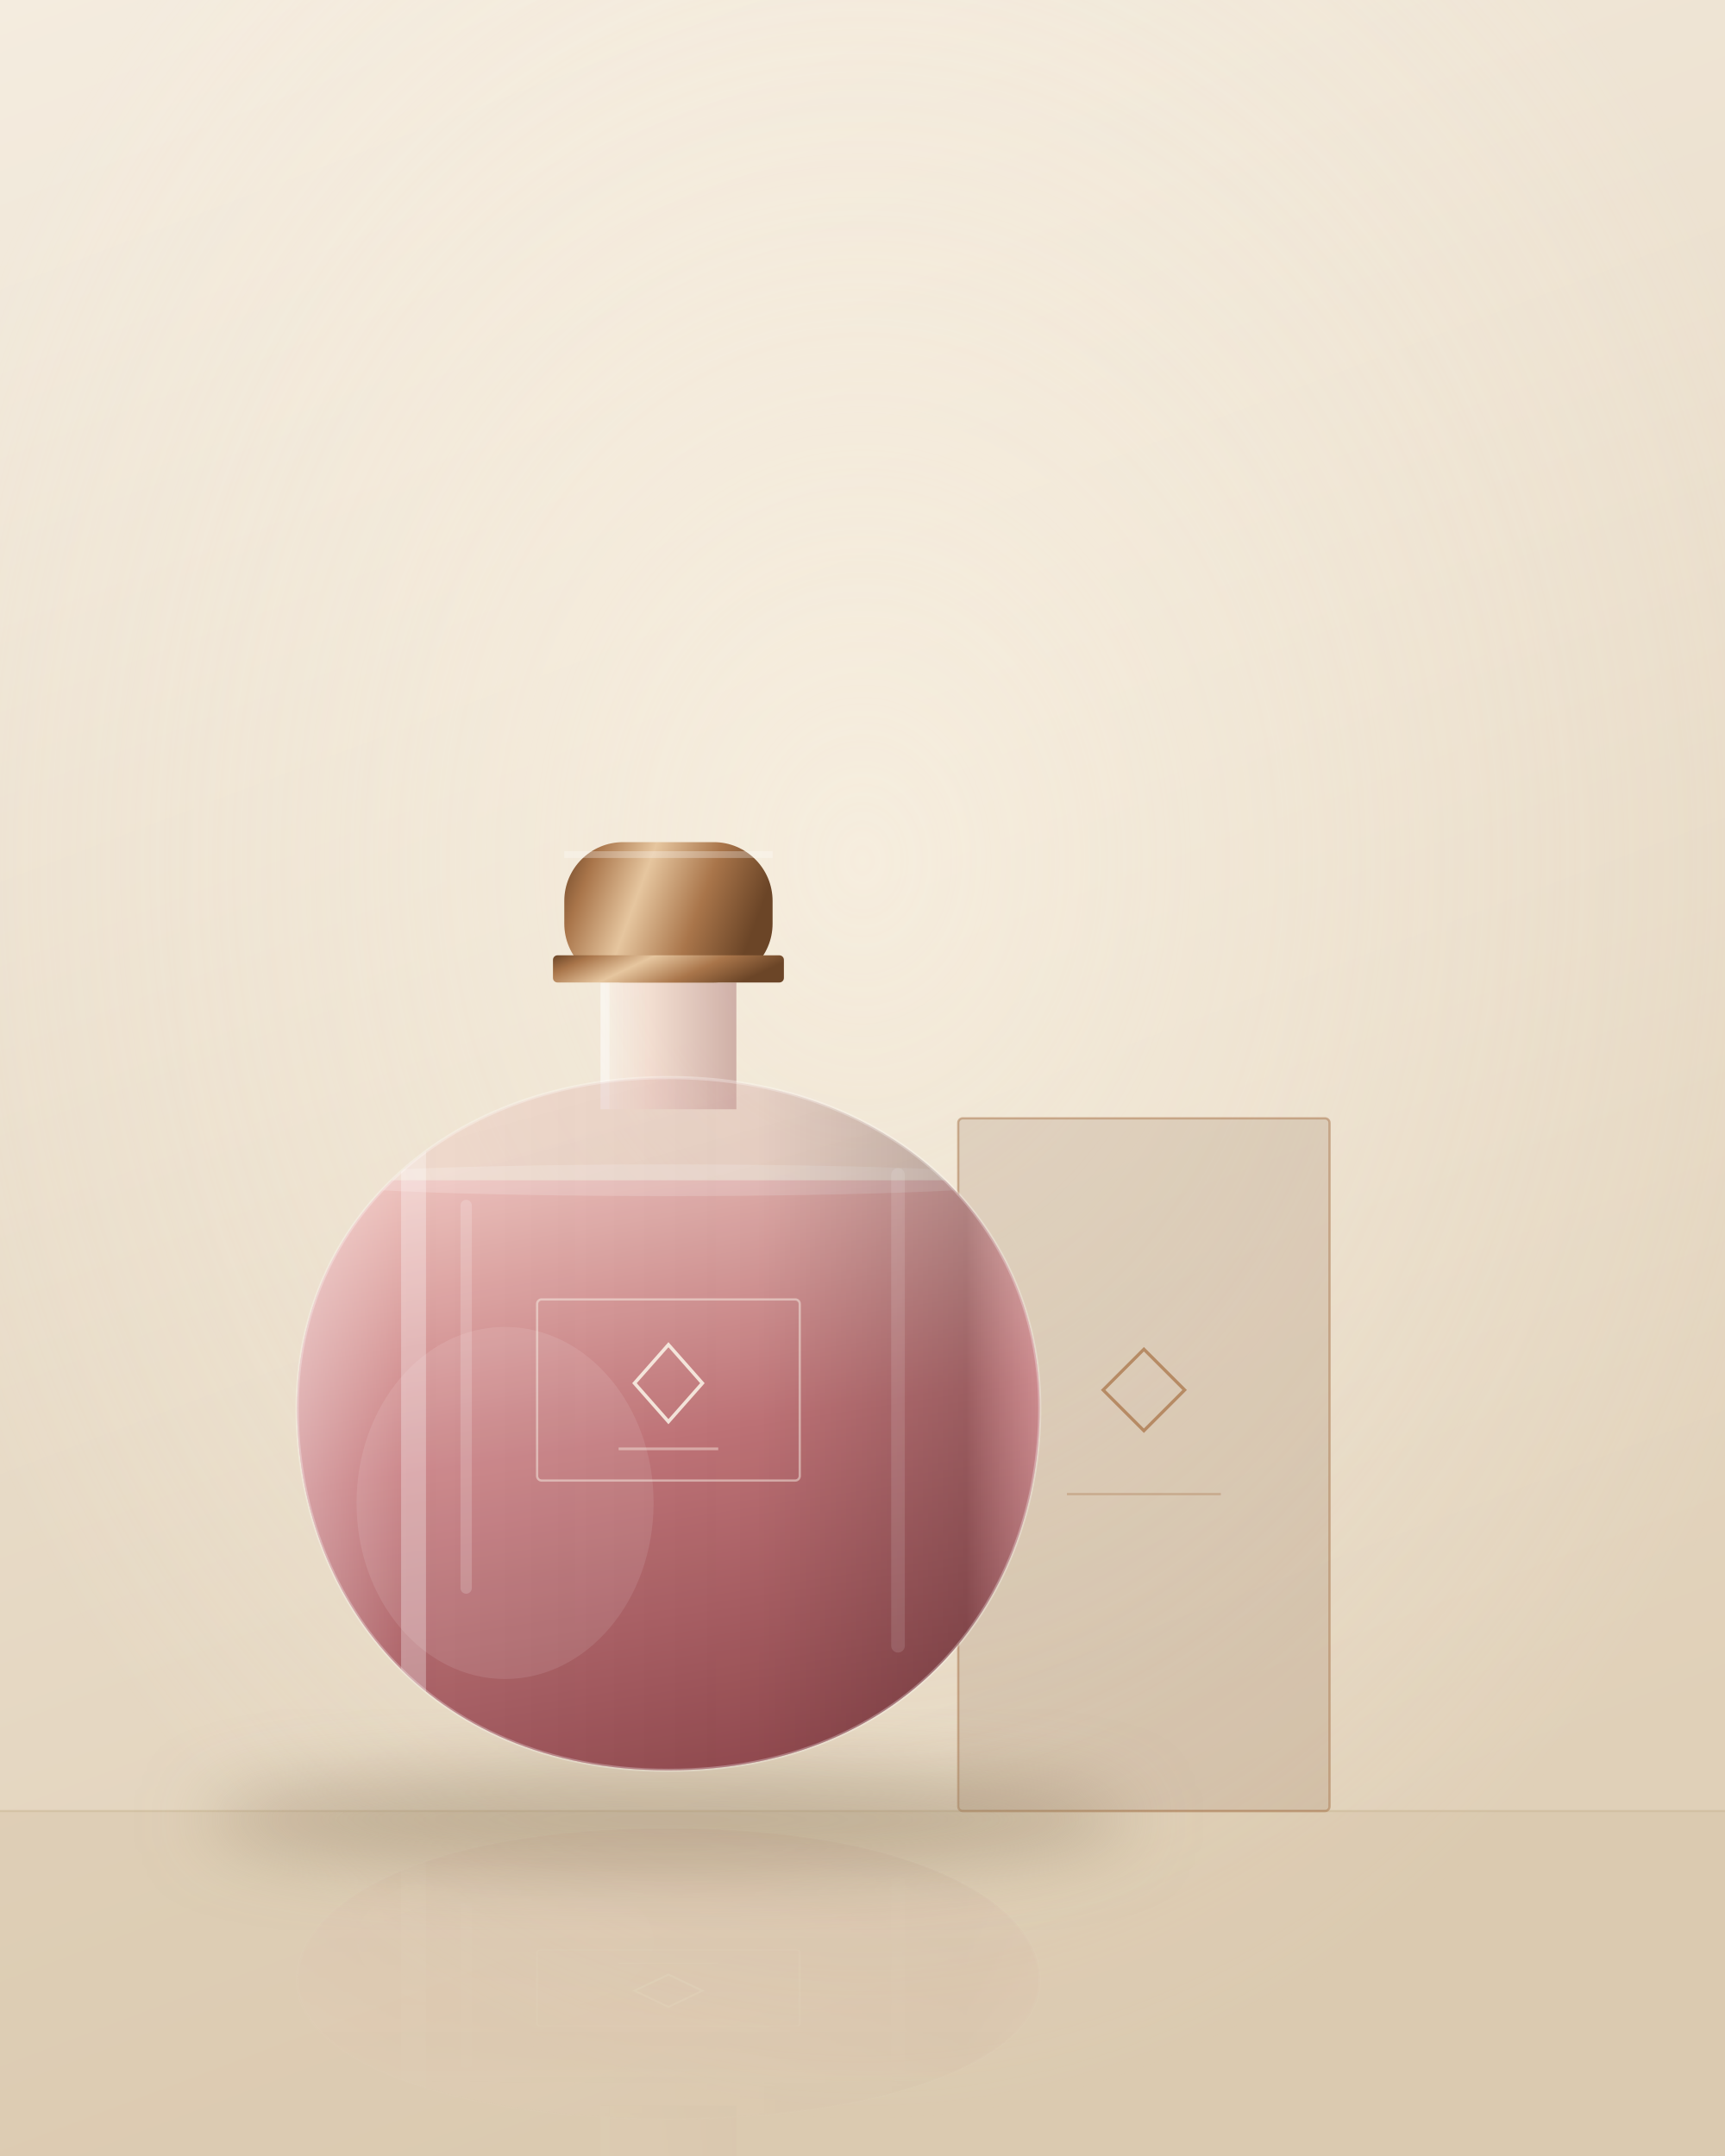
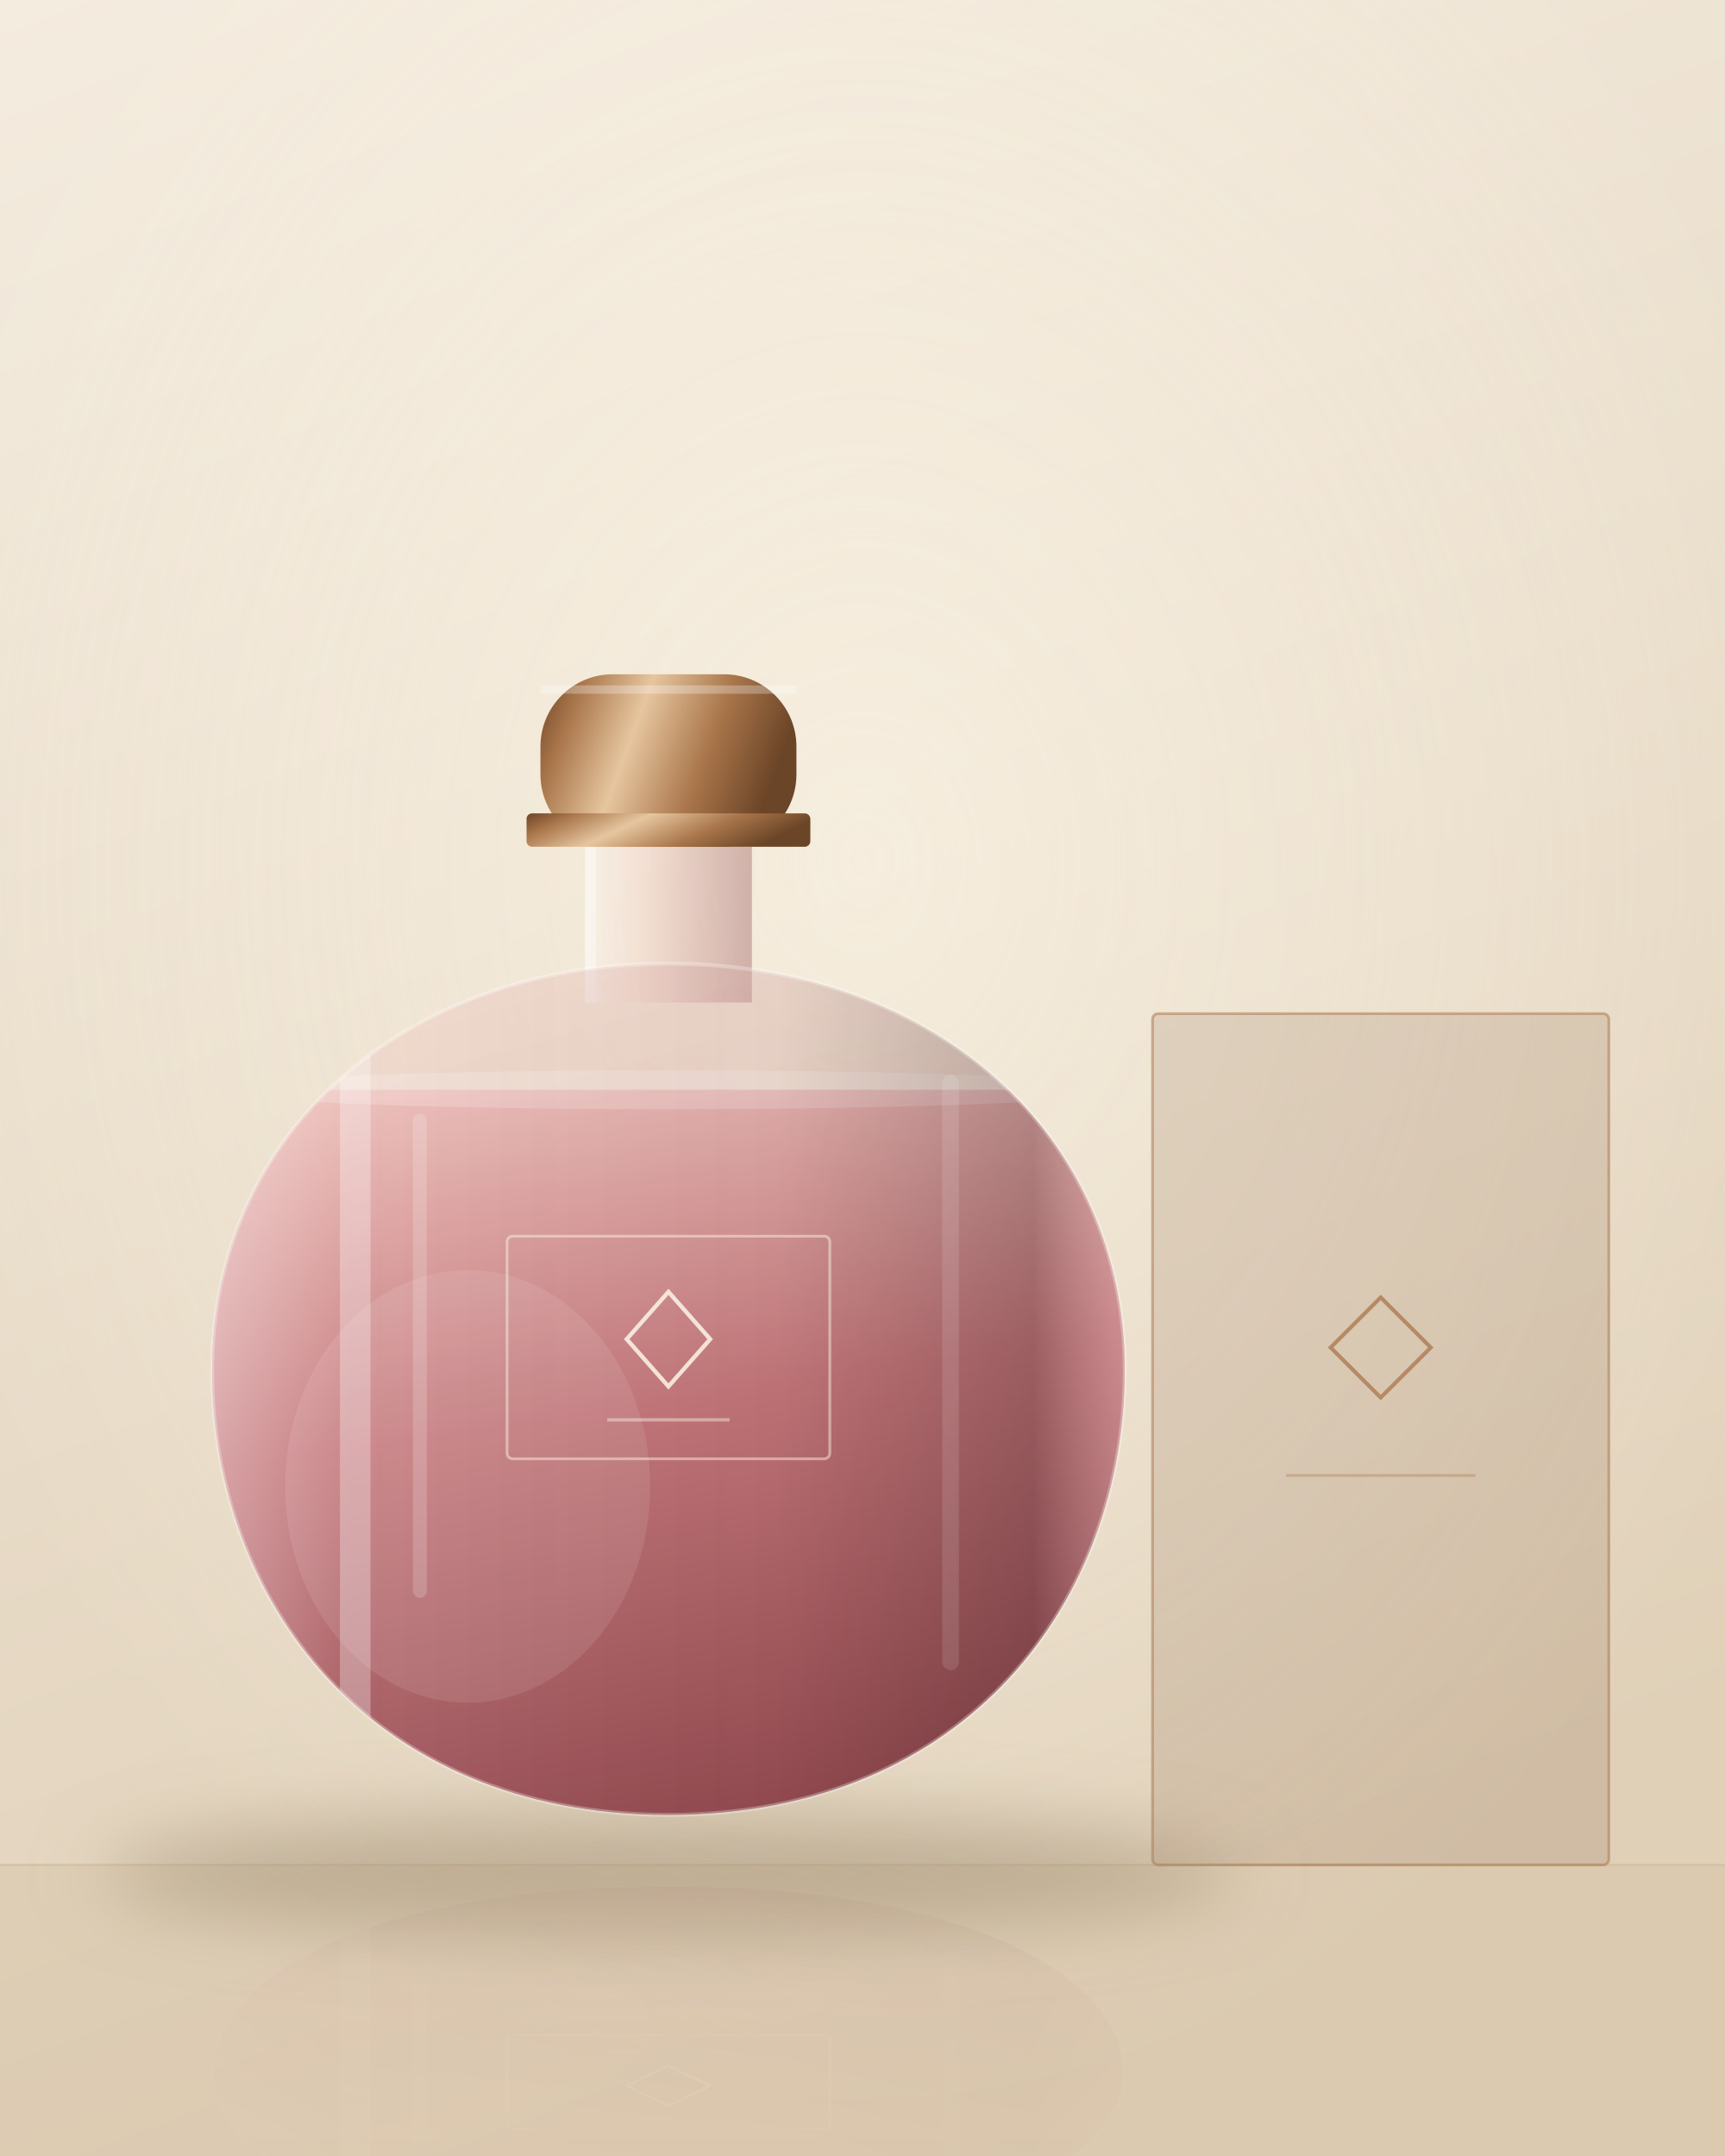
<svg xmlns="http://www.w3.org/2000/svg" viewBox="0 0 800 1000" width="800" height="1000" role="img">
  <defs>
    <linearGradient id="bg-ward-taifi3" x1="0" y1="0" x2="0.3" y2="1">
      <stop offset="0" stop-color="#F4ECDF" />
      <stop offset="1" stop-color="#E0D0B8" />
    </linearGradient>
    <radialGradient id="glow-ward-taifi3" cx="0.5" cy="0.4" r="0.58">
      <stop offset="0" stop-color="#FFF9EC" stop-opacity="0.8" />
      <stop offset="1" stop-color="#FFF9EC" stop-opacity="0" />
    </radialGradient>
    <linearGradient id="liq-ward-taifi3" x1="0" y1="0" x2="0.25" y2="1">
      <stop offset="0" stop-color="#F3CBC4" />
      <stop offset="0.45" stop-color="#C4767A" />
      <stop offset="1" stop-color="#8B4248" />
    </linearGradient>
    <linearGradient id="empty-ward-taifi3" x1="0" y1="0" x2="0.3" y2="1">
      <stop offset="0" stop-color="#F3CBC4" stop-opacity="0.34" />
      <stop offset="1" stop-color="#C4767A" stop-opacity="0.42" />
    </linearGradient>
    <linearGradient id="glass-ward-taifi3" x1="0" y1="0" x2="1" y2="0">
      <stop offset="0" stop-color="#ffffff" stop-opacity="0.34" />
      <stop offset="0.14" stop-color="#ffffff" stop-opacity="0.05" />
      <stop offset="0.62" stop-color="#000000" stop-opacity="0.04" />
      <stop offset="0.9" stop-color="#000000" stop-opacity="0.2" />
      <stop offset="1" stop-color="#ffffff" stop-opacity="0.16" />
    </linearGradient>
    <linearGradient id="cap-ward-taifi3" x1="0" y1="0" x2="1" y2="0.25">
      <stop offset="0" stop-color="#6B4527" />
      <stop offset="0.16" stop-color="#A9754A" />
      <stop offset="0.42" stop-color="#E6C69F" />
      <stop offset="0.72" stop-color="#A9754A" />
      <stop offset="1" stop-color="#6B4527" />
    </linearGradient>
    <linearGradient id="neck-ward-taifi3" x1="0" y1="0" x2="1" y2="0">
      <stop offset="0" stop-color="#ffffff" stop-opacity="0.3" />
      <stop offset="0.35" stop-color="#F3CBC4" stop-opacity="0.35" />
      <stop offset="1" stop-color="#8B4248" stop-opacity="0.35" />
    </linearGradient>
    <linearGradient id="fade-ward-taifi3" x1="0" y1="0" x2="0" y2="1">
      <stop offset="0" stop-color="#ffffff" stop-opacity="0.55" />
      <stop offset="1" stop-color="#ffffff" stop-opacity="0" />
    </linearGradient>
    <mask id="reflect-ward-taifi3">
      <rect x="-1000" y="-1000" width="2000" height="2000" fill="url(#fade-ward-taifi3)" />
    </mask>
    <filter id="soft-ward-taifi3" x="-60%" y="-60%" width="220%" height="220%">
      <feGaussianBlur stdDeviation="16" />
    </filter>
  </defs>
  <rect width="800" height="1000" fill="url(#bg-ward-taifi3)" />
  <rect width="800" height="1000" fill="url(#glow-ward-taifi3)" opacity="0.7" />
-   <rect y="840" width="800" height="160" fill="#CFBC9D" opacity="0.3" />
-   <path d="M 0 840 L 800 840" stroke="#CFBC9D" stroke-opacity="0.7" />
-   <g transform="translate(530.5 840) scale(1.05)">
+   <rect y="865" width="800" height="135" fill="#CFBC9D" opacity="0.3" />
+   <path d="M 0 865 L 800 865" stroke="#CFBC9D" stroke-opacity="0.7" />
+   <g transform="translate(640.3226 865) scale(1.290323)">
    <rect x="-82" y="-306" width="164" height="306" rx="2" fill="#6B4527" opacity="0.14" />
    <rect x="-82" y="-306" width="164" height="306" rx="2" fill="none" stroke="#A9754A" stroke-opacity="0.5" />
    <path d="M -18 -186 L 0 -168 L 18 -186 L 0 -204 Z" fill="none" stroke="#A9754A" stroke-opacity="0.75" stroke-width="1.4" />
    <path d="M -34 -140 L 34 -140" stroke="#A9754A" stroke-opacity="0.35" />
  </g>
-   <ellipse cx="310" cy="844" rx="214.2" ry="23.1" fill="#9E8B70" opacity="0.5" filter="url(#soft-ward-taifi3)" />
-   <g mask="url(#reflect-ward-taifi3)" opacity="0.16" transform="translate(310 840) scale(1.05 -0.441)">
+   <ellipse cx="310" cy="869" rx="263.226" ry="28.387" fill="#9E8B70" opacity="0.5" filter="url(#soft-ward-taifi3)" />
+   <g mask="url(#reflect-ward-taifi3)" opacity="0.16" transform="translate(310 865) scale(1.290323 -0.5419355)">
    <clipPath id="clip-ward-taifi3">
      <path d="M 0 -18 C -108 -18 -164 -96 -164 -178 C -164 -262 -96 -324 0 -324 C 96 -324 164 -262 164 -178 C 164 -96 108 -18 0 -18 Z" />
    </clipPath>
    <rect x="-30" y="-366" width="60" height="56" fill="url(#neck-ward-taifi3)" />
    <rect x="-30" y="-366" width="4" height="56" fill="#ffffff" opacity="0.35" />
    <rect x="-46" y="-428" width="92" height="62" rx="26" fill="url(#cap-ward-taifi3)" />
    <rect x="-46" y="-424" width="92" height="3" fill="#ffffff" opacity="0.28" />
    <rect x="-51" y="-378" width="102" height="12" rx="2" fill="url(#cap-ward-taifi3)" />
    <path d="M 0 -18 C -108 -18 -164 -96 -164 -178 C -164 -262 -96 -324 0 -324 C 96 -324 164 -262 164 -178 C 164 -96 108 -18 0 -18 Z" fill="url(#empty-ward-taifi3)" />
    <g clip-path="url(#clip-ward-taifi3)">
      <rect x="-260" y="-278.64" width="520" height="318.64" fill="url(#liq-ward-taifi3)" />
      <ellipse cx="0" cy="-278.64" rx="164" ry="7" fill="#ffffff" opacity="0.18" />
      <ellipse cx="-72.16" cy="-136.08" rx="65.6" ry="77.76" fill="#ffffff" opacity="0.1" />
    </g>
    <path d="M 0 -18 C -108 -18 -164 -96 -164 -178 C -164 -262 -96 -324 0 -324 C 96 -324 164 -262 164 -178 C 164 -96 108 -18 0 -18 Z" fill="url(#glass-ward-taifi3)" />
    <path d="M 0 -18 C -108 -18 -164 -96 -164 -178 C -164 -262 -96 -324 0 -324 C 96 -324 164 -262 164 -178 C 164 -96 108 -18 0 -18 Z" fill="none" stroke="#ffffff" stroke-opacity="0.28" stroke-width="1.4" />
    <g clip-path="url(#clip-ward-taifi3)">
      <rect x="-118.08" y="-298" width="11" height="254" rx="5.5" fill="#ffffff" opacity="0.3" />
      <rect x="-91.84" y="-270" width="5" height="174" rx="2.5" fill="#ffffff" opacity="0.18" />
      <rect x="98.4" y="-284" width="6" height="214" rx="3" fill="#ffffff" opacity="0.12" />
    </g>
    <g opacity="0.92">
      <rect x="-58" y="-226" width="116" height="80" rx="2" fill="none" stroke="#FDF8EC" stroke-opacity="0.5" />
      <path d="M 0 -206 L 15 -189 L 0 -172 L -15 -189 Z" fill="none" stroke="#FDF8EC" stroke-opacity="0.9" stroke-width="1.5" />
      <path d="M -22 -160 L 22 -160" stroke="#FDF8EC" stroke-opacity="0.45" stroke-width="1.2" />
    </g>
  </g>
-   <g transform="translate(310 840) scale(1.05)">
+   <g transform="translate(310 865) scale(1.290323)">
    <clipPath id="clip-ward-taifi3">
      <path d="M 0 -18 C -108 -18 -164 -96 -164 -178 C -164 -262 -96 -324 0 -324 C 96 -324 164 -262 164 -178 C 164 -96 108 -18 0 -18 Z" />
    </clipPath>
    <rect x="-30" y="-366" width="60" height="56" fill="url(#neck-ward-taifi3)" />
    <rect x="-30" y="-366" width="4" height="56" fill="#ffffff" opacity="0.35" />
    <rect x="-46" y="-428" width="92" height="62" rx="26" fill="url(#cap-ward-taifi3)" />
    <rect x="-46" y="-424" width="92" height="3" fill="#ffffff" opacity="0.28" />
    <rect x="-51" y="-378" width="102" height="12" rx="2" fill="url(#cap-ward-taifi3)" />
    <path d="M 0 -18 C -108 -18 -164 -96 -164 -178 C -164 -262 -96 -324 0 -324 C 96 -324 164 -262 164 -178 C 164 -96 108 -18 0 -18 Z" fill="url(#empty-ward-taifi3)" />
    <g clip-path="url(#clip-ward-taifi3)">
      <rect x="-260" y="-278.64" width="520" height="318.64" fill="url(#liq-ward-taifi3)" />
      <ellipse cx="0" cy="-278.64" rx="164" ry="7" fill="#ffffff" opacity="0.18" />
      <ellipse cx="-72.16" cy="-136.08" rx="65.6" ry="77.76" fill="#ffffff" opacity="0.1" />
    </g>
    <path d="M 0 -18 C -108 -18 -164 -96 -164 -178 C -164 -262 -96 -324 0 -324 C 96 -324 164 -262 164 -178 C 164 -96 108 -18 0 -18 Z" fill="url(#glass-ward-taifi3)" />
    <path d="M 0 -18 C -108 -18 -164 -96 -164 -178 C -164 -262 -96 -324 0 -324 C 96 -324 164 -262 164 -178 C 164 -96 108 -18 0 -18 Z" fill="none" stroke="#ffffff" stroke-opacity="0.28" stroke-width="1.4" />
    <g clip-path="url(#clip-ward-taifi3)">
      <rect x="-118.08" y="-298" width="11" height="254" rx="5.5" fill="#ffffff" opacity="0.3" />
      <rect x="-91.84" y="-270" width="5" height="174" rx="2.5" fill="#ffffff" opacity="0.18" />
      <rect x="98.4" y="-284" width="6" height="214" rx="3" fill="#ffffff" opacity="0.12" />
    </g>
    <g opacity="0.92">
      <rect x="-58" y="-226" width="116" height="80" rx="2" fill="none" stroke="#FDF8EC" stroke-opacity="0.5" />
      <path d="M 0 -206 L 15 -189 L 0 -172 L -15 -189 Z" fill="none" stroke="#FDF8EC" stroke-opacity="0.9" stroke-width="1.5" />
      <path d="M -22 -160 L 22 -160" stroke="#FDF8EC" stroke-opacity="0.45" stroke-width="1.2" />
    </g>
  </g>
</svg>
